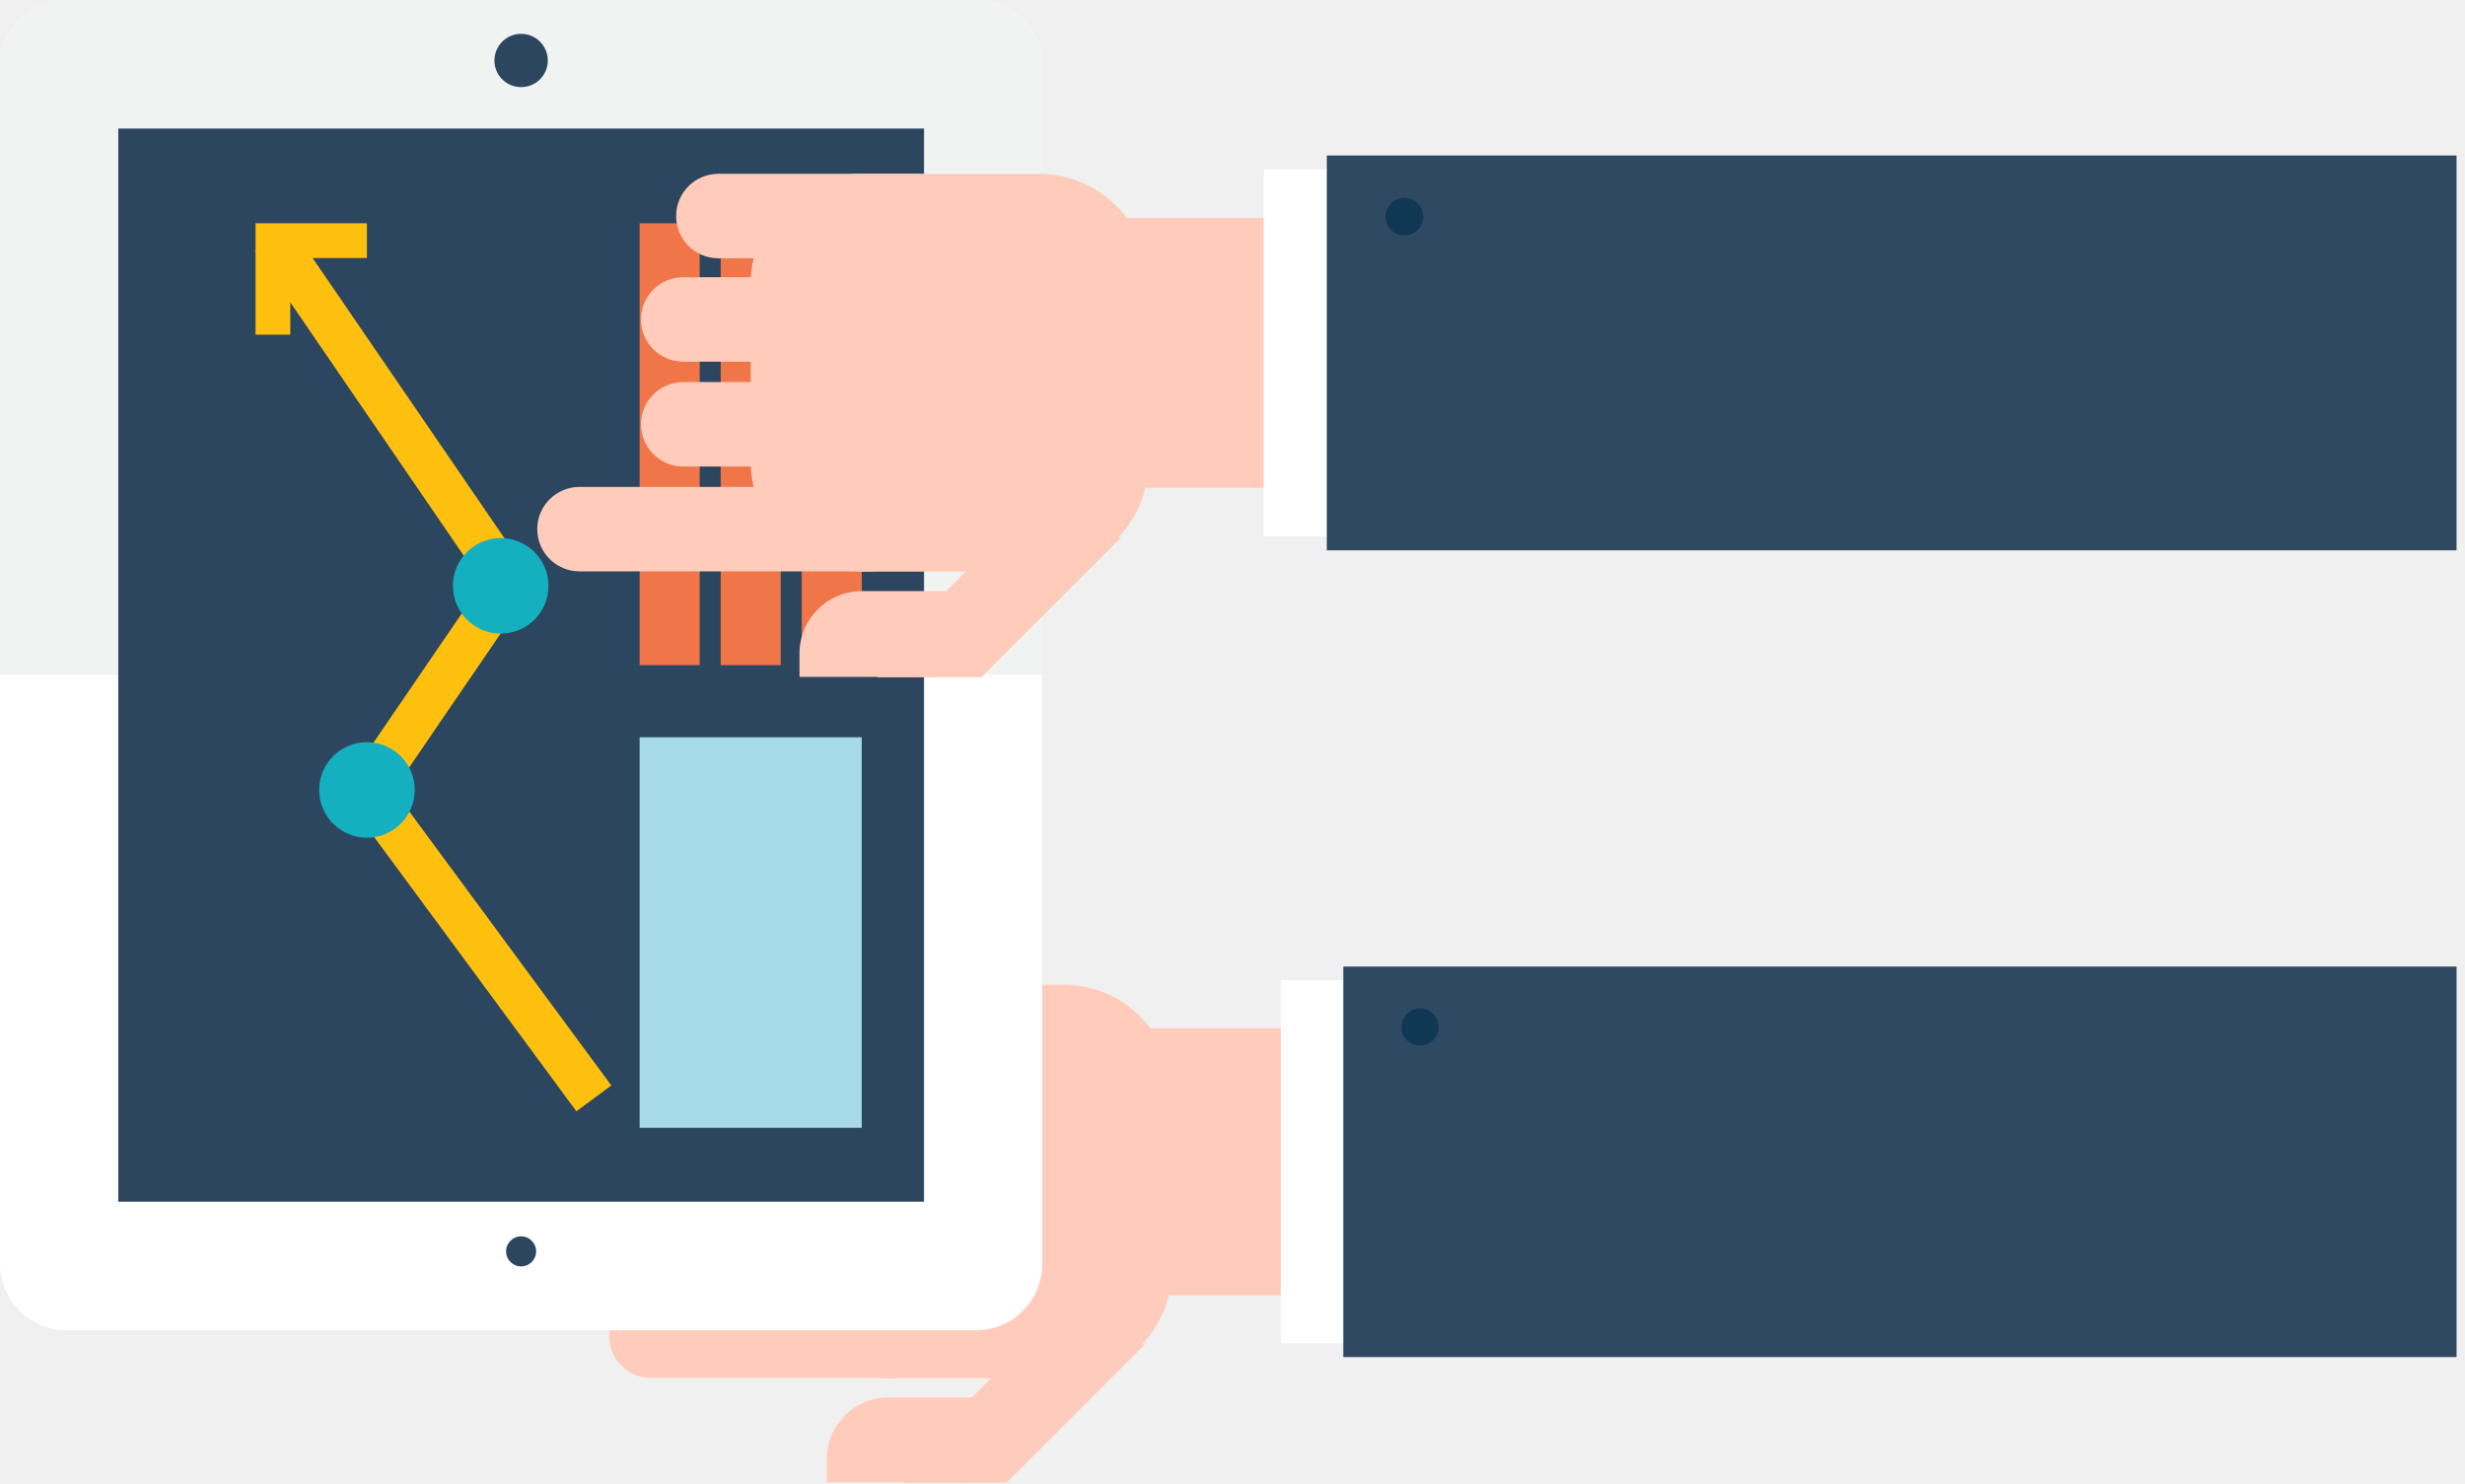
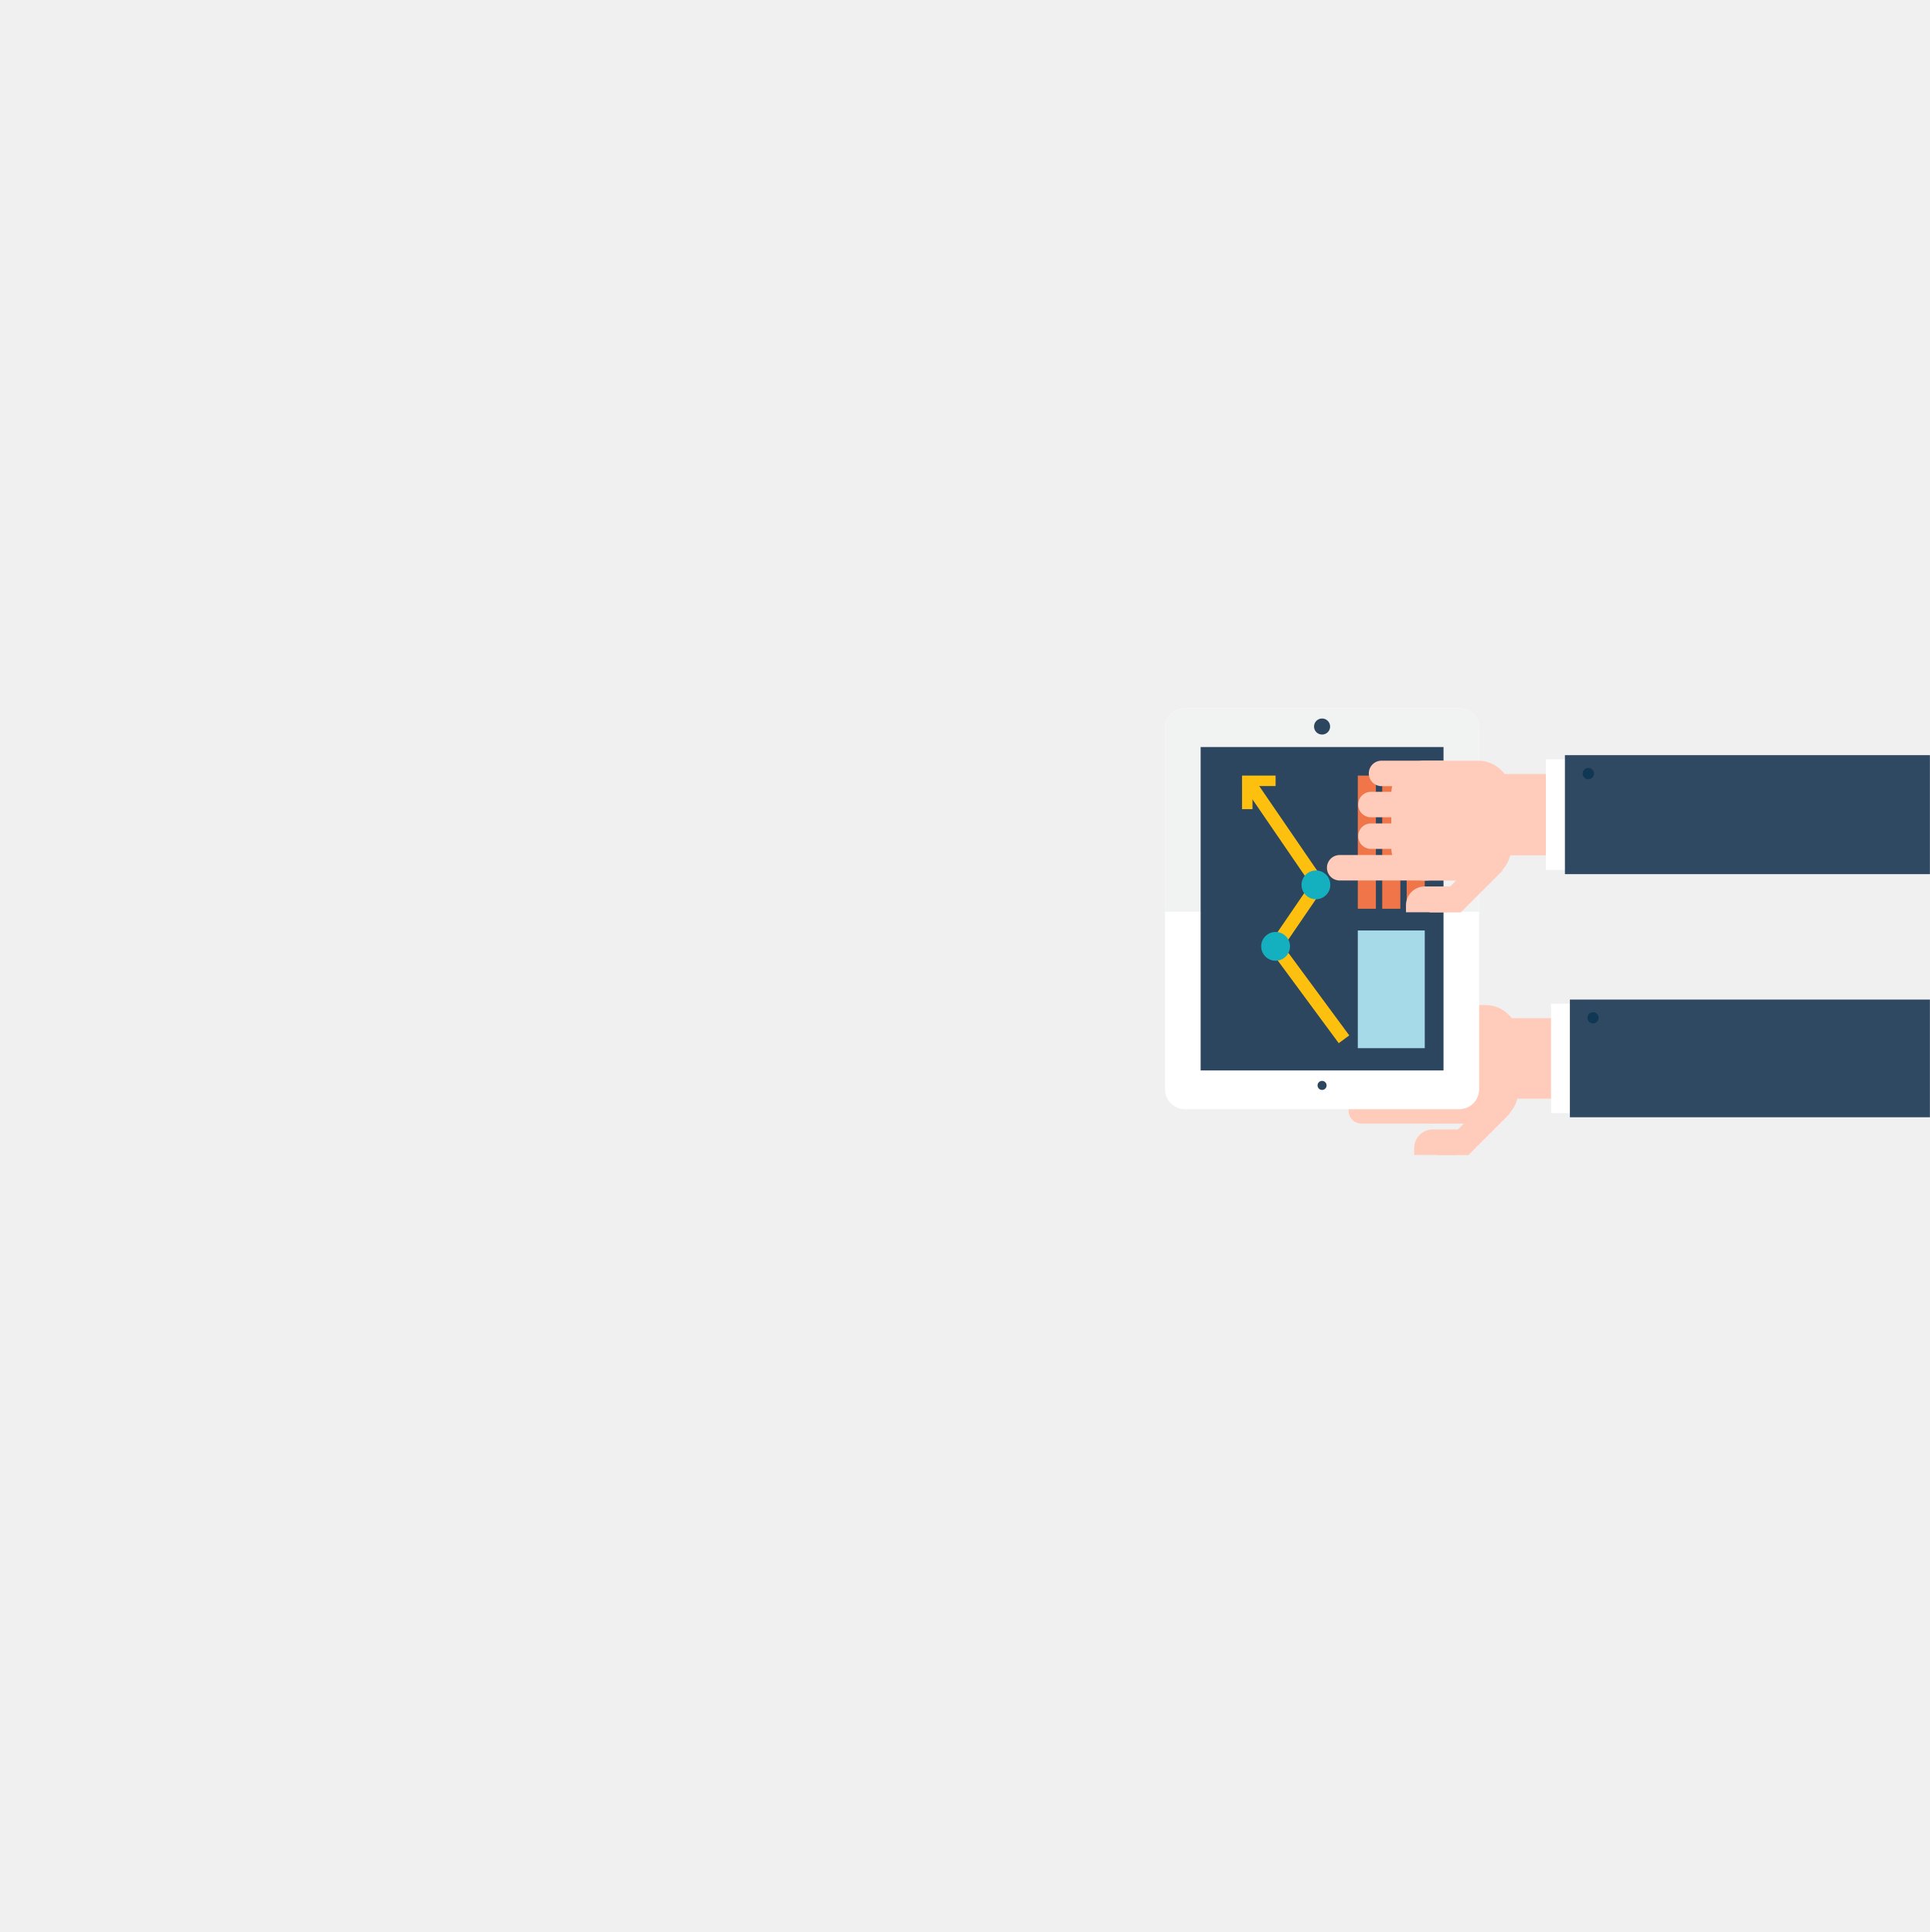
- <svg xmlns="http://www.w3.org/2000/svg" width="100%" height="100%" viewBox="0 0 231 139" version="1.1" xml:space="preserve" style="fill-rule:evenodd;clip-rule:evenodd;stroke-linejoin:round;stroke-miterlimit:1.414;">
-   <path d="M98.197,130.951l-14.939,0c-3.192,0 -5.782,2.586 -5.782,5.781l0,1.925c0,0.081 0.01,0.16 0.016,0.24l12.756,0l7.949,-7.946Z" style="fill:#fcb;fill-rule:nonzero;" />
-   <path d="M96.056,125.967l-9.702,9.709c-0.917,0.916 -1.454,2.065 -1.628,3.259l9.608,0l12.967,-12.968l-11.245,0Z" style="fill:#fcb;fill-rule:nonzero;" />
-   <path d="M50.347,115.488c0,-2.162 1.756,-3.915 3.916,-3.915l28.832,0c2.161,-0.003 3.915,1.753 3.915,3.915c0,2.16 -1.754,3.914 -3.915,3.914l-28.832,0c-2.16,0 -3.916,-1.754 -3.916,-3.914" style="fill:#fcb;fill-rule:nonzero;" />
-   <path d="M99.655,129.144c5.617,0 10.173,-4.555 10.17,-10.173l0,-16.53c0.003,-5.615 -4.553,-10.17 -10.17,-10.17l-16.526,0c-5.617,0 -10.173,4.555 -10.173,10.17l0,16.53c0,5.618 4.553,10.173 10.173,10.173l16.526,0Z" style="fill:#fcb;fill-rule:nonzero;" />
-   <path d="M62.269,96.186c0,-2.161 1.753,-3.915 3.914,-3.915l18.466,0c2.163,0 3.917,1.754 3.917,3.915c0,2.163 -1.754,3.915 -3.917,3.915l-18.466,0c-2.161,0 -3.914,-1.752 -3.914,-3.915" style="fill:#fcb;fill-rule:nonzero;" />
-   <path d="M57.085,105.769c0,-2.163 1.753,-3.916 3.916,-3.916l28.833,0c2.162,0 3.916,1.753 3.916,3.916c0,2.162 -1.754,3.915 -3.916,3.915l-28.833,0c-2.163,0 -3.916,-1.753 -3.916,-3.915" style="fill:#fcb;fill-rule:nonzero;" />
-   <path d="M57.085,125.205c0,-2.163 1.756,-3.914 3.916,-3.914l22.92,0c2.161,0 3.916,1.751 3.916,3.914c0,2.161 -1.755,3.915 -3.916,3.915l-22.92,0c-2.16,0 -3.916,-1.754 -3.916,-3.915" style="fill:#fcb;fill-rule:nonzero;" />
-   <path d="M137.116,96.363l-40.529,0c-3.812,0 -6.9,3.09 -6.9,6.904l0,11.209c0,3.811 3.088,6.901 6.9,6.901l40.529,0l0,-25.014Z" style="fill:#fcb;fill-rule:nonzero;" />
-   <rect x="120.025" y="91.857" width="17.338" height="34.027" style="fill:#fff;fill-rule:nonzero;" />
-   <rect x="125.882" y="90.575" width="104.327" height="36.593" style="fill:#2f4962;fill-rule:nonzero;" />
-   <path d="M133.074,94.499c0.961,0 1.743,0.781 1.743,1.743c0,0.963 -0.782,1.743 -1.743,1.743c-0.961,0 -1.742,-0.78 -1.742,-1.743c0,-0.962 0.779,-1.743 1.742,-1.743" style="fill:#103754;fill-rule:nonzero;" />
-   <path d="M6.209,124.658l85.251,0c3.432,0 6.21,-2.787 6.21,-6.219l0,-112.23c0,-3.427 -2.778,-6.209 -6.21,-6.209l-85.251,0c-3.429,0 -6.209,2.782 -6.209,6.209l0,112.23c0,3.432 2.78,6.219 6.209,6.219" style="fill:#fff;fill-rule:nonzero;" />
-   <path d="M0,6.209l0,57.036l97.671,0l0,-57.036c0,-3.427 -2.779,-6.209 -6.212,-6.209l-85.25,0c-3.429,0 -6.209,2.782 -6.209,6.209" style="fill:#f1f2f2;fill-rule:nonzero;" />
-   <path d="M48.835,3.17c1.377,0 2.5,1.12 2.5,2.5c0,1.385 -1.123,2.494 -2.5,2.494c-1.381,0 -2.501,-1.109 -2.501,-2.494c0,-1.38 1.12,-2.5 2.501,-2.5" style="fill:#2c465f;fill-rule:nonzero;" />
-   <path d="M48.835,115.854c0.777,0 1.408,0.632 1.408,1.41c0,0.78 -0.631,1.406 -1.408,1.406c-0.777,0 -1.409,-0.626 -1.409,-1.406c0,-0.778 0.632,-1.41 1.409,-1.41" style="fill:#2c465f;fill-rule:nonzero;" />
-   <rect x="11.084" y="12.047" width="75.508" height="100.562" style="fill:#2c465f;fill-rule:nonzero;" />
-   <path d="M57.289,101.717l-3.274,2.418l-22.123,-29.997l13.329,-19.498l-21.322,-31.136l3.359,-2.299l22.894,33.433l-13.267,19.408l20.404,27.671Z" style="fill:#fec00f;fill-rule:nonzero;" />
-   <path d="M34.386,20.922l0,3.256l-7.181,0l0,7.183l-3.257,0l0,-10.439l10.438,0Z" style="fill:#fec00f;fill-rule:nonzero;" />
-   <path d="M46.92,50.422c-2.473,0 -4.476,2.004 -4.476,4.476c0,2.472 2.003,4.477 4.476,4.477c2.473,0 4.478,-2.005 4.478,-4.477c0,-2.472 -2.005,-4.476 -4.478,-4.476" style="fill:#15b0bf;fill-rule:nonzero;" />
-   <path d="M34.386,69.549c-2.474,0 -4.476,2.004 -4.476,4.476c0,2.472 2.002,4.475 4.476,4.475c2.473,0 4.479,-2.003 4.479,-4.475c0,-2.472 -2.006,-4.476 -4.479,-4.476" style="fill:#15b0bf;fill-rule:nonzero;" />
-   <rect x="59.942" y="69.088" width="20.817" height="36.594" style="fill:#a6dae9;fill-rule:nonzero;" />
-   <rect x="59.942" y="20.922" width="5.626" height="41.407" style="fill:#f07549;fill-rule:nonzero;" />
-   <rect x="75.134" y="20.922" width="5.625" height="41.407" style="fill:#f07549;fill-rule:nonzero;" />
-   <rect x="67.538" y="20.922" width="5.627" height="41.407" style="fill:#f07549;fill-rule:nonzero;" />
-   <path d="M95.871,55.391l-15.103,0c-3.227,0 -5.846,2.617 -5.846,5.846l0,1.947c0,0.081 0.011,0.162 0.016,0.243l12.899,0l8.034,-8.036Z" style="fill:#fcb;fill-rule:nonzero;" />
-   <path d="M93.707,50.355l-9.809,9.812c-0.925,0.93 -1.471,2.093 -1.647,3.296l9.716,0l13.109,-13.108l-11.369,0Z" style="fill:#fcb;fill-rule:nonzero;" />
-   <path d="M60.07,39.759c0,-2.184 1.773,-3.959 3.958,-3.959l29.15,0c2.184,-0.001 3.956,1.775 3.956,3.959c0,2.184 -1.772,3.958 -3.956,3.958l-29.15,0c-2.185,0 -3.958,-1.774 -3.958,-3.958" style="fill:#fcb;fill-rule:nonzero;" />
-   <path d="M97.345,53.565c5.679,0 10.285,-4.605 10.283,-10.285l0,-16.71c0.002,-5.677 -4.604,-10.283 -10.283,-10.283l-16.708,0c-5.679,0 -10.285,4.606 -10.285,10.283l0,16.71c0,5.68 4.604,10.285 10.285,10.285l16.708,0Z" style="fill:#fcb;fill-rule:nonzero;" />
-   <path d="M63.362,20.245c0,-2.183 1.771,-3.957 3.958,-3.957l18.668,0c2.187,0 3.96,1.774 3.96,3.957c0,2.188 -1.773,3.958 -3.96,3.958l-18.668,0c-2.187,0 -3.958,-1.77 -3.958,-3.958" style="fill:#fcb;fill-rule:nonzero;" />
-   <path d="M60.067,29.933c0,-2.185 1.773,-3.959 3.959,-3.959l29.149,0c2.187,0 3.961,1.774 3.961,3.959c0,2.187 -1.774,3.958 -3.961,3.958l-29.149,0c-2.186,0 -3.959,-1.771 -3.959,-3.958" style="fill:#fcb;fill-rule:nonzero;" />
-   <path d="M50.347,49.585c0,-2.189 1.776,-3.959 3.96,-3.959l27.131,0c2.185,0 3.959,1.77 3.959,3.959c0,2.183 -1.774,3.956 -3.959,3.956l-27.131,0c-2.184,0 -3.96,-1.773 -3.96,-3.956" style="fill:#fcb;fill-rule:nonzero;" />
-   <path d="M135.694,20.426l-41.451,0c-3.852,0 -6.974,3.124 -6.974,6.976l0,11.335c0,3.851 3.122,6.977 6.974,6.977l41.451,0l0,-25.288Z" style="fill:#fcb;fill-rule:nonzero;" />
-   <rect x="118.415" y="15.867" width="17.527" height="34.402" style="fill:#fff;fill-rule:nonzero;" />
-   <rect x="124.336" y="14.573" width="105.873" height="36.994" style="fill:#2f4962;fill-rule:nonzero;" />
-   <path d="M131.605,18.541c0.973,0 1.763,0.79 1.763,1.761c0,0.975 -0.79,1.761 -1.763,1.761c-0.968,0 -1.76,-0.786 -1.76,-1.761c0,-0.971 0.79,-1.761 1.76,-1.761" style="fill:#103754;fill-rule:nonzero;" />
+ <svg xmlns="http://www.w3.org/2000/svg" width="100%" height="100%" viewBox="0 0 800 801" version="1.1" xml:space="preserve" style="fill-rule:evenodd;clip-rule:evenodd;stroke-linejoin:round;stroke-miterlimit:1.414;">
+   <path d="M613.852,468.258L593.933,468.258C589.677,468.258 586.224,471.706 586.224,475.966L586.224,478.533C586.224,478.641 586.237,478.747 586.245,478.853L603.253,478.853L613.852,468.258Z" style="fill:rgb(255,204,187);fill-rule:nonzero;" />
+   <path d="M610.998,461.613L598.062,474.558C596.839,475.78 596.123,477.312 595.891,478.904L608.701,478.904L625.991,461.613L610.998,461.613Z" style="fill:rgb(255,204,187);fill-rule:nonzero;" />
+   <path d="M550.052,447.641C550.052,444.759 552.394,442.421 555.274,442.421L593.717,442.421C596.598,442.417 598.936,444.759 598.936,447.641C598.936,450.521 596.598,452.86 593.717,452.86L555.274,452.86C552.394,452.86 550.052,450.521 550.052,447.641" style="fill:rgb(255,204,187);fill-rule:nonzero;" />
+   <path d="M615.796,465.849C623.285,465.849 629.36,459.776 629.356,452.286L629.356,430.246C629.36,422.759 623.285,416.686 615.796,416.686L593.762,416.686C586.272,416.686 580.197,422.759 580.197,430.246L580.197,452.286C580.197,459.776 586.268,465.849 593.762,465.849L615.796,465.849Z" style="fill:rgb(255,204,187);fill-rule:nonzero;" />
+   <path d="M565.948,421.905C565.948,419.023 568.285,416.685 571.167,416.685L595.788,416.685C598.672,416.685 601.011,419.023 601.011,421.905C601.011,424.789 598.672,427.125 595.788,427.125L571.167,427.125C568.285,427.125 565.948,424.789 565.948,421.905" style="fill:rgb(255,204,187);fill-rule:nonzero;" />
+   <path d="M559.036,434.683C559.036,431.799 561.374,429.461 564.258,429.461L602.701,429.461C605.584,429.461 607.923,431.799 607.923,434.683C607.923,437.565 605.584,439.903 602.701,439.903L564.258,439.903C561.374,439.903 559.036,437.565 559.036,434.683" style="fill:rgb(255,204,187);fill-rule:nonzero;" />
+   <path d="M559.036,460.597C559.036,457.713 561.377,455.378 564.258,455.378L594.818,455.378C597.699,455.378 600.039,457.713 600.039,460.597C600.039,463.479 597.699,465.817 594.818,465.817L564.258,465.817C561.377,465.817 559.036,463.479 559.036,460.597" style="fill:rgb(255,204,187);fill-rule:nonzero;" />
+   <path d="M665.744,422.142L611.705,422.142C606.623,422.142 602.506,426.262 602.506,431.347L602.506,446.292C602.506,451.374 606.623,455.493 611.705,455.493L665.744,455.493L665.744,422.142Z" style="fill:rgb(255,204,187);fill-rule:nonzero;" />
+   <rect x="642.956" y="416.133" width="23.117" height="45.369" style="fill:white;fill-rule:nonzero;" />
+   <rect x="650.765" y="414.423" width="149.235" height="48.79" style="fill:rgb(47,73,98);fill-rule:nonzero;" />
+   <path d="M660.354,419.655C661.637,419.655 662.678,420.697 662.678,421.98C662.678,423.263 661.637,424.303 660.354,424.303C659.074,424.303 658.032,423.263 658.032,421.98C658.032,420.697 659.071,419.655 660.354,419.655" style="fill:rgb(16,55,84);fill-rule:nonzero;" />
+   <path d="M491.201,459.868L604.869,459.868C609.445,459.868 613.15,456.152 613.15,451.576L613.15,301.936C613.15,297.366 609.445,293.657 604.869,293.657L491.201,293.657C486.629,293.657 482.923,297.366 482.923,301.936L482.923,451.576C482.923,456.152 486.629,459.868 491.201,459.868" style="fill:white;fill-rule:nonzero;" />
+   <path d="M482.923,301.936L482.923,377.984L613.151,377.984L613.151,301.936C613.151,297.366 609.445,293.657 604.869,293.657L491.201,293.657C486.629,293.657 482.923,297.366 482.923,301.936" style="fill:rgb(241,242,242);fill-rule:nonzero;" />
+   <path d="M548.036,297.884C549.872,297.884 551.369,299.377 551.369,301.217C551.369,303.064 549.872,304.542 548.036,304.542C546.195,304.542 544.701,303.064 544.701,301.217C544.701,299.377 546.195,297.884 548.036,297.884" style="fill:rgb(44,70,95);fill-rule:nonzero;" />
+   <path d="M548.036,448.129C549.072,448.129 549.913,448.972 549.913,450.009C549.913,451.049 549.072,451.884 548.036,451.884C547,451.884 546.158,451.049 546.158,450.009C546.158,448.972 547,448.129 548.036,448.129" style="fill:rgb(44,70,95);fill-rule:nonzero;" />
+   <rect x="497.701" y="309.719" width="100.677" height="134.082" style="fill:rgb(44,70,95);fill-rule:nonzero;" />
+   <path d="M559.309,429.279L554.943,432.503L525.446,392.508L543.218,366.51L514.789,324.995L519.267,321.93L549.792,366.508L532.103,392.385L559.309,429.279Z" style="fill:rgb(254,192,15);fill-rule:nonzero;" />
+   <path d="M528.771,321.553L528.771,325.895L519.197,325.895L519.197,335.472L514.854,335.472L514.854,321.553L528.771,321.553Z" style="fill:rgb(254,192,15);fill-rule:nonzero;" />
+   <path d="M545.483,360.886C542.185,360.886 539.514,363.558 539.514,366.855C539.514,370.151 542.185,372.824 545.483,372.824C548.78,372.824 551.453,370.151 551.453,366.855C551.453,363.558 548.78,360.886 545.483,360.886" style="fill:rgb(21,176,191);fill-rule:nonzero;" />
+   <path d="M528.771,386.389C525.473,386.389 522.803,389.061 522.803,392.357C522.803,395.653 525.473,398.324 528.771,398.324C532.069,398.324 534.744,395.653 534.744,392.357C534.744,389.061 532.069,386.389 528.771,386.389" style="fill:rgb(21,176,191);fill-rule:nonzero;" />
+   <rect x="562.846" y="385.774" width="27.756" height="48.792" style="fill:rgb(166,218,233);fill-rule:nonzero;" />
+   <rect x="562.846" y="321.553" width="7.501" height="55.209" style="fill:rgb(240,117,73);fill-rule:nonzero;" />
+   <rect x="583.102" y="321.553" width="7.5" height="55.209" style="fill:rgb(240,117,73);fill-rule:nonzero;" />
+   <rect x="572.974" y="321.553" width="7.503" height="55.209" style="fill:rgb(240,117,73);fill-rule:nonzero;" />
+   <path d="M610.751,367.512L590.614,367.512C586.311,367.512 582.819,371.001 582.819,375.307L582.819,377.902C582.819,378.011 582.833,378.119 582.84,378.226L600.039,378.226L610.751,367.512Z" style="fill:rgb(255,204,187);fill-rule:nonzero;" />
+   <path d="M607.866,360.797L594.787,373.88C593.553,375.12 592.826,376.67 592.591,378.275L605.545,378.275L623.024,360.797L607.866,360.797Z" style="fill:rgb(255,204,187);fill-rule:nonzero;" />
+   <path d="M563.017,346.669C563.017,343.757 565.381,341.391 568.294,341.391L607.16,341.391C610.073,341.39 612.435,343.757 612.435,346.669C612.435,349.582 610.073,351.947 607.16,351.947L568.294,351.947C565.381,351.947 563.017,349.582 563.017,346.669" style="fill:rgb(255,204,187);fill-rule:nonzero;" />
+   <path d="M612.717,365.077C620.289,365.077 626.43,358.937 626.427,351.364L626.427,329.083C626.43,321.514 620.289,315.373 612.717,315.373L590.439,315.373C582.867,315.373 576.726,321.514 576.726,329.083L576.726,351.364C576.726,358.937 582.864,365.077 590.439,365.077L612.717,365.077Z" style="fill:rgb(255,204,187);fill-rule:nonzero;" />
+   <path d="M567.405,320.65C567.405,317.74 569.767,315.374 572.683,315.374L597.573,315.374C600.489,315.374 602.853,317.74 602.853,320.65C602.853,323.568 600.489,325.928 597.573,325.928L572.683,325.928C569.767,325.928 567.405,323.568 567.405,320.65" style="fill:rgb(255,204,187);fill-rule:nonzero;" />
+   <path d="M563.013,333.567C563.013,330.654 565.377,328.289 568.291,328.289L607.157,328.289C610.073,328.289 612.438,330.654 612.438,333.567C612.438,336.483 610.073,338.844 607.157,338.844L568.291,338.844C565.377,338.844 563.013,336.483 563.013,333.567" style="fill:rgb(255,204,187);fill-rule:nonzero;" />
+   <path d="M550.052,359.771C550.052,356.852 552.421,354.492 555.333,354.492L591.507,354.492C594.421,354.492 596.786,356.852 596.786,359.771C596.786,362.682 594.421,365.046 591.507,365.046L555.333,365.046C552.421,365.046 550.052,362.682 550.052,359.771" style="fill:rgb(255,204,187);fill-rule:nonzero;" />
+   <path d="M663.848,320.892L608.58,320.892C603.444,320.892 599.282,325.057 599.282,330.194L599.282,345.307C599.282,350.442 603.444,354.61 608.58,354.61L663.848,354.61L663.848,320.892Z" style="fill:rgb(255,204,187);fill-rule:nonzero;" />
+   <rect x="640.81" y="314.813" width="23.37" height="45.869" style="fill:white;fill-rule:nonzero;" />
+   <rect x="648.704" y="313.087" width="151.296" height="49.325" style="fill:rgb(47,73,98);fill-rule:nonzero;" />
+   <path d="M658.397,318.378C659.694,318.378 660.748,319.432 660.748,320.726C660.748,322.026 659.694,323.075 658.397,323.075C657.105,323.075 656.05,322.026 656.05,320.726C656.05,319.432 657.103,318.378 658.397,318.378" style="fill:rgb(16,55,84);fill-rule:nonzero;" />
</svg>
